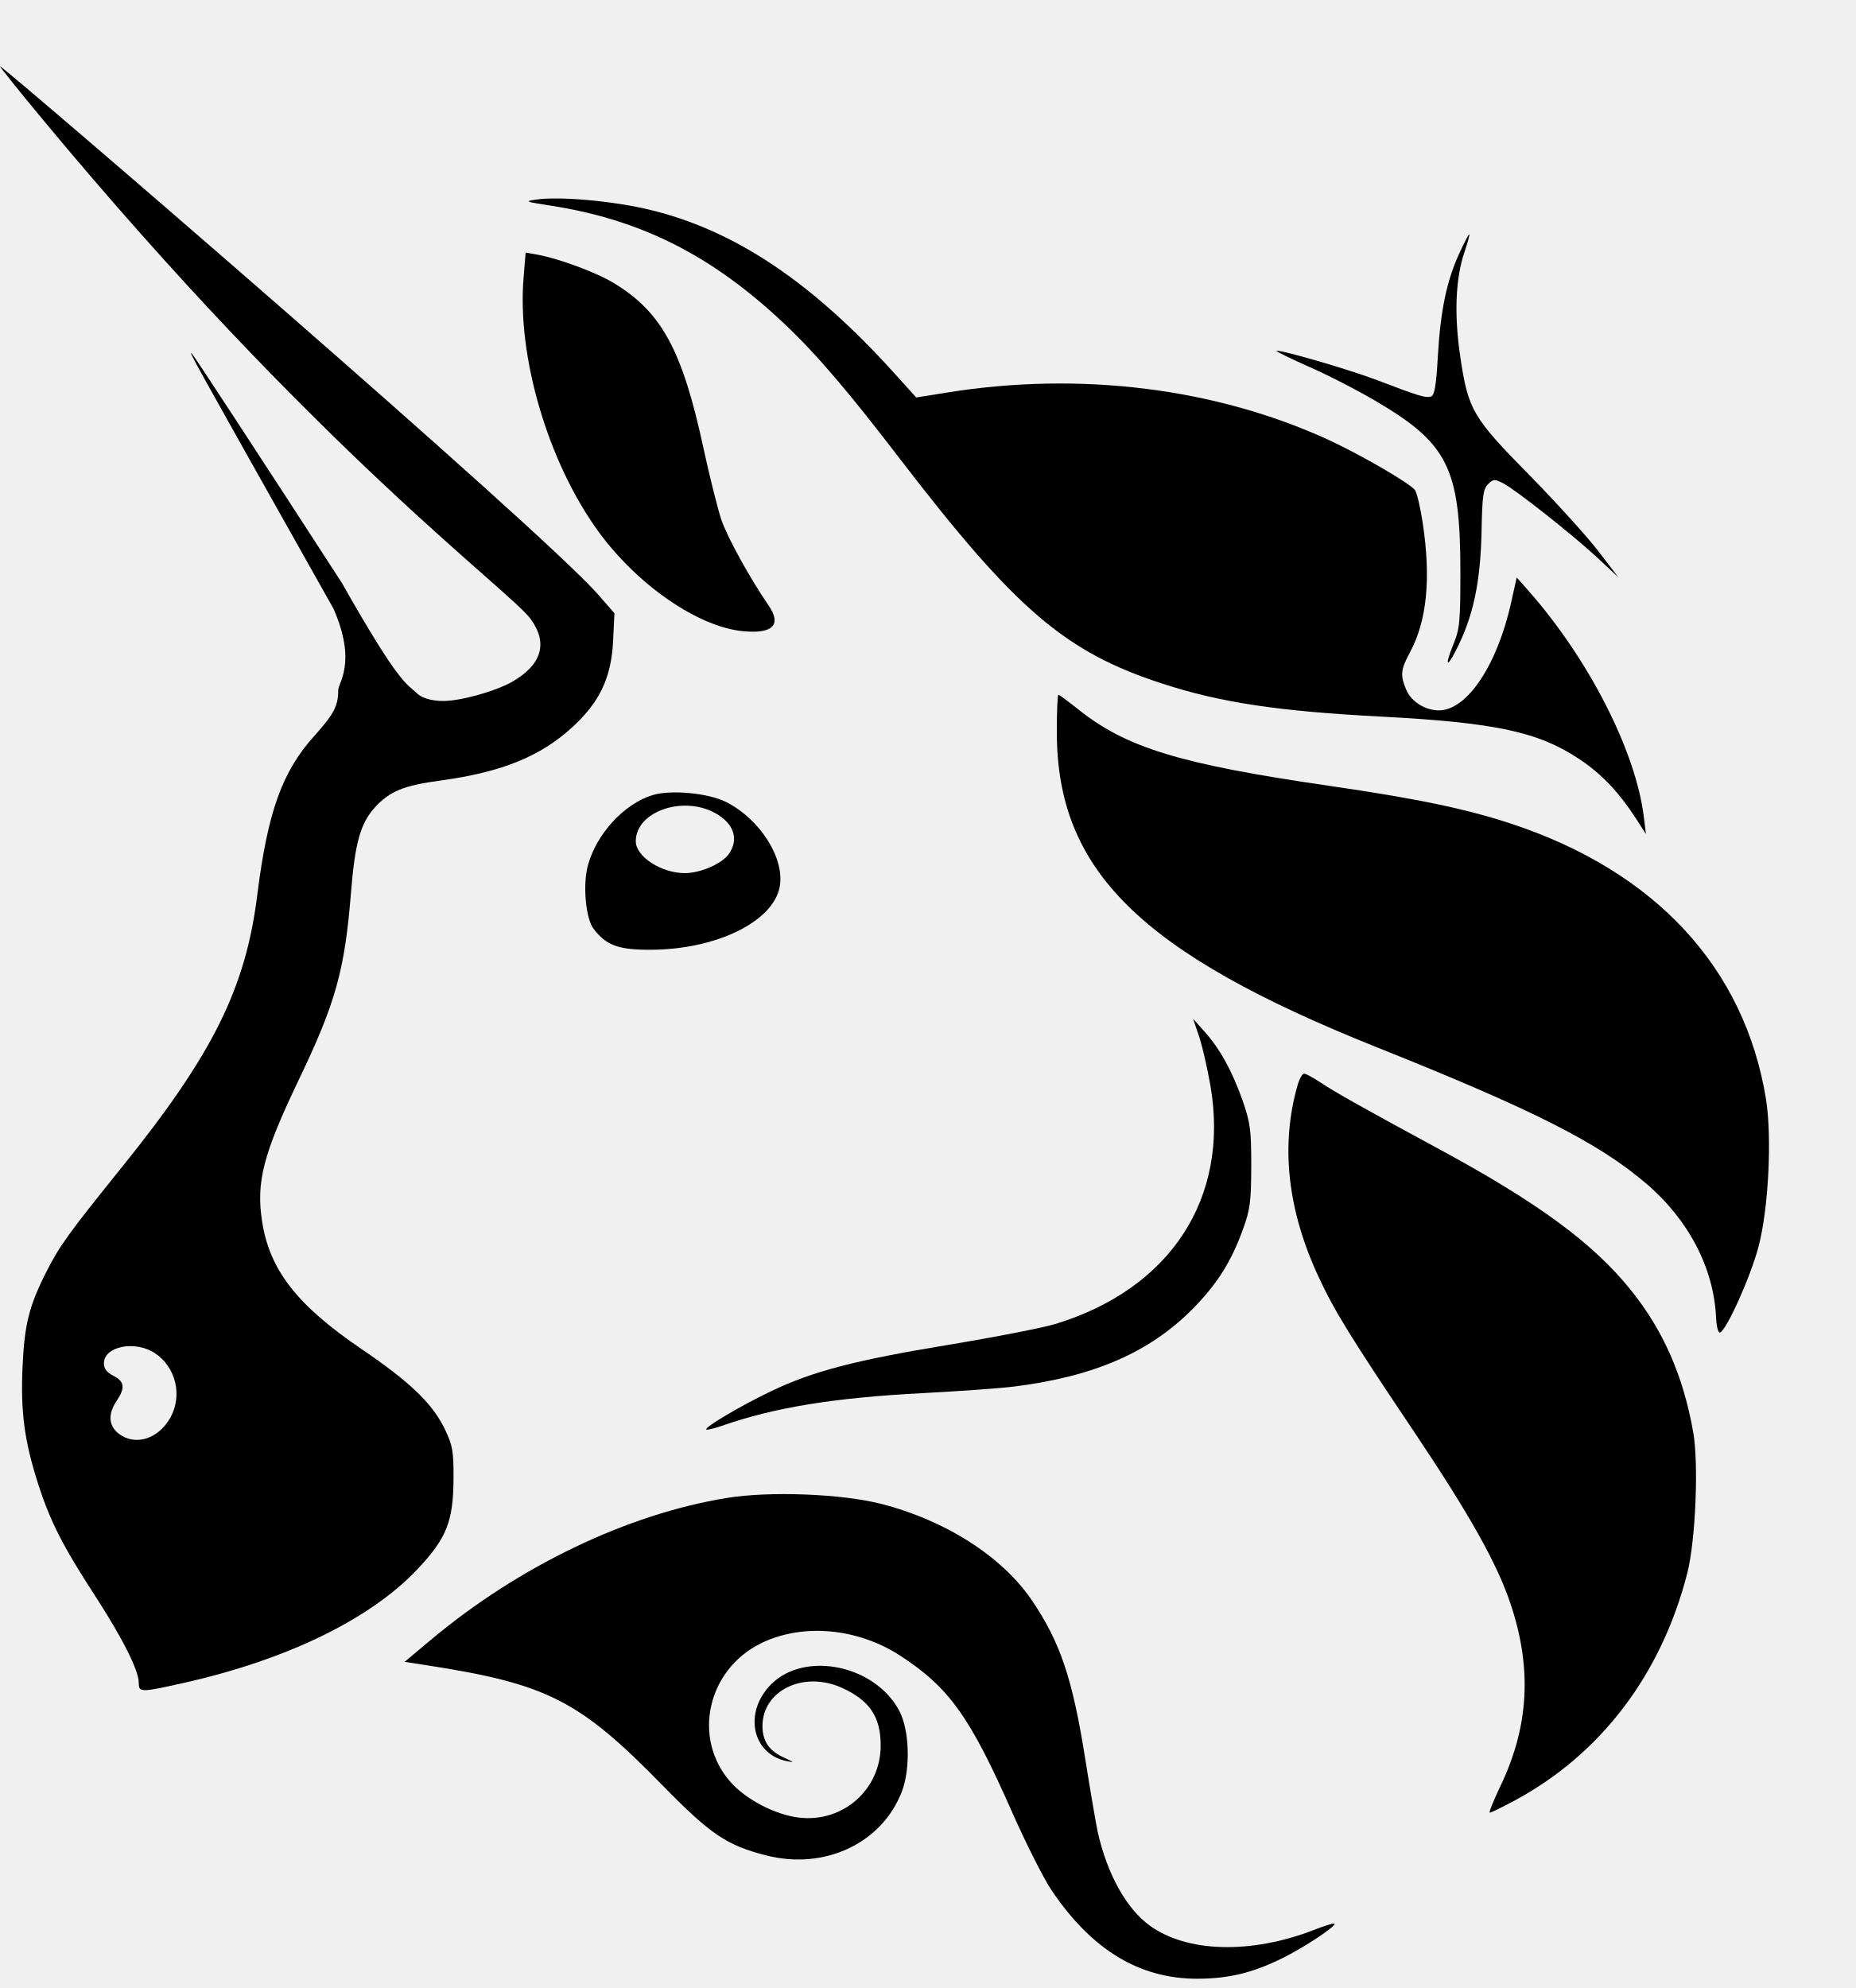
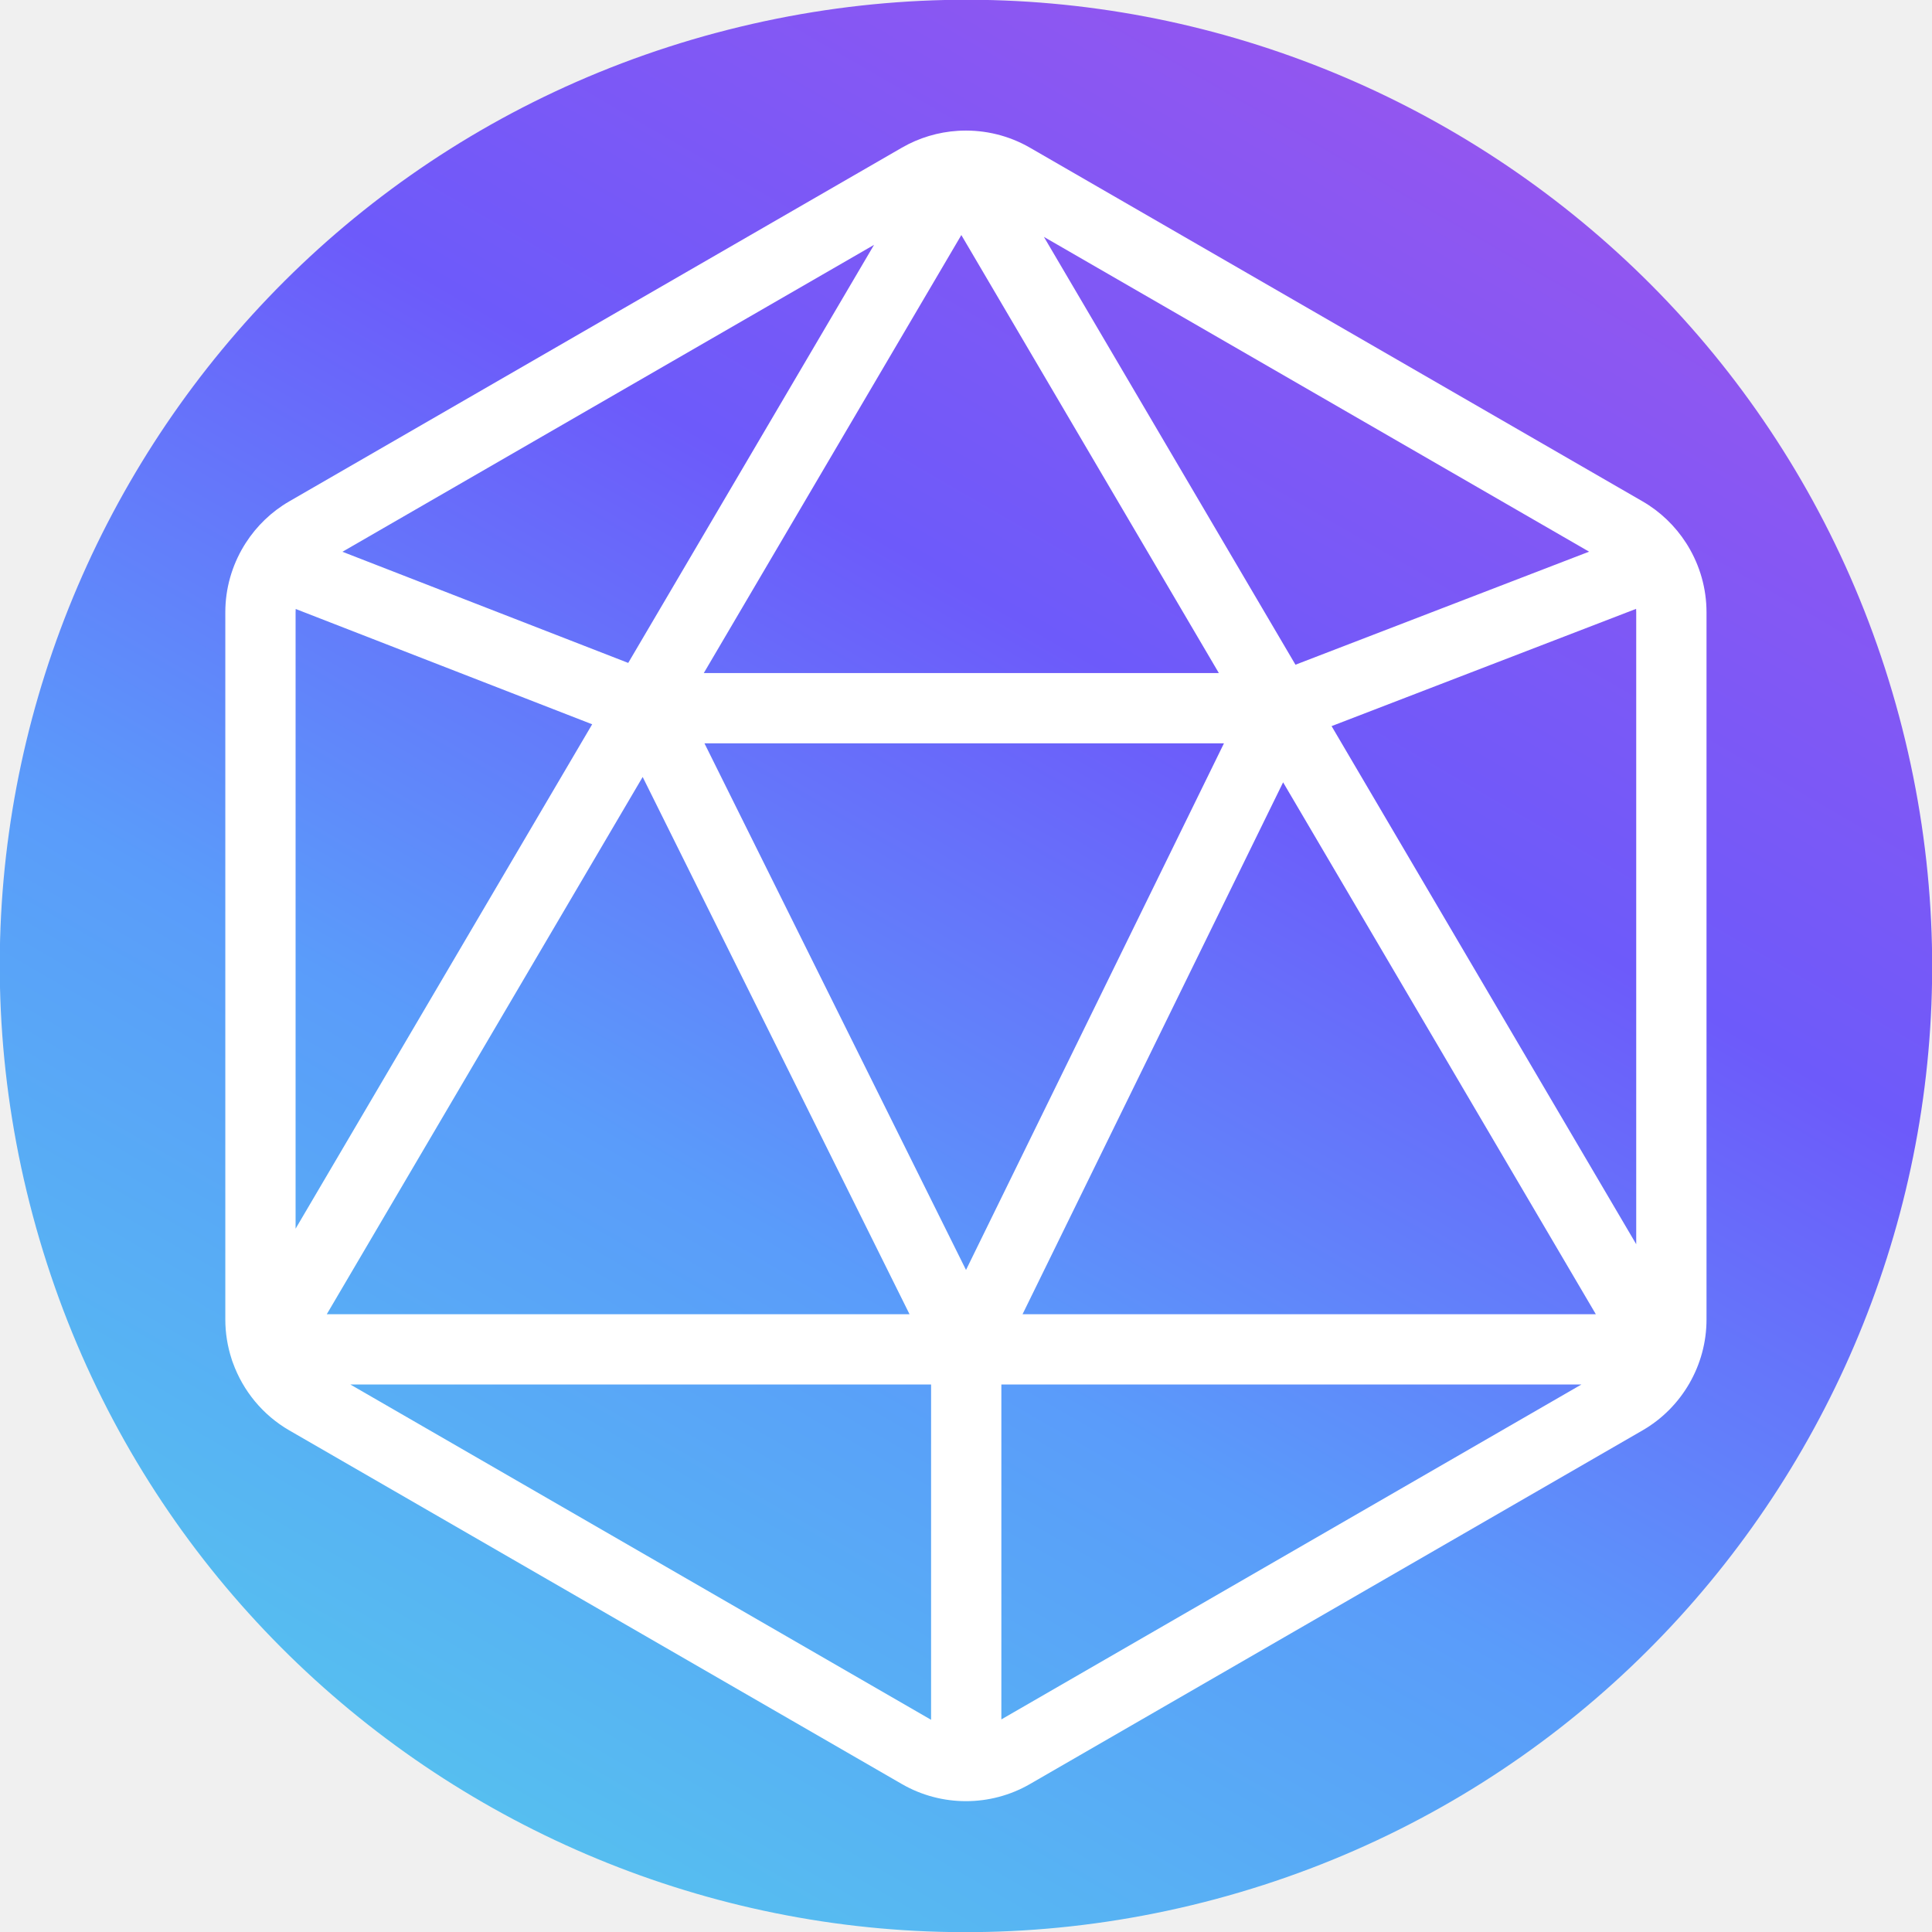
- <svg xmlns="http://www.w3.org/2000/svg" width="14" height="15" viewBox="0 0 14 15" fill="black">
-   <g style="mix-blend-mode:darken">
-     <path d="M4.152 1.551C3.964 1.522 3.956 1.519 4.045 1.506C4.214 1.48 4.615 1.515 4.891 1.58C5.535 1.732 6.121 2.122 6.747 2.815L6.913 2.999L7.151 2.961C8.153 2.801 9.172 2.928 10.024 3.319C10.259 3.427 10.629 3.641 10.675 3.696C10.69 3.714 10.717 3.827 10.735 3.947C10.798 4.365 10.767 4.684 10.638 4.923C10.568 5.053 10.564 5.094 10.611 5.206C10.649 5.294 10.753 5.36 10.857 5.36C11.069 5.36 11.297 5.019 11.402 4.546L11.444 4.357L11.527 4.451C11.983 4.965 12.342 5.665 12.403 6.163L12.419 6.293L12.343 6.175C12.211 5.972 12.078 5.833 11.908 5.722C11.602 5.521 11.279 5.452 10.422 5.407C9.648 5.367 9.21 5.301 8.776 5.16C8.037 4.921 7.665 4.602 6.787 3.458C6.397 2.949 6.157 2.668 5.917 2.442C5.372 1.927 4.837 1.657 4.152 1.551Z" />
-     <path d="M10.849 2.686C10.869 2.346 10.915 2.121 11.009 1.916C11.046 1.835 11.08 1.768 11.086 1.768C11.091 1.768 11.075 1.828 11.05 1.901C10.982 2.101 10.971 2.373 11.018 2.69C11.077 3.092 11.111 3.15 11.539 3.584C11.739 3.788 11.972 4.045 12.057 4.155L12.211 4.356L12.057 4.212C11.869 4.037 11.436 3.695 11.341 3.646C11.277 3.614 11.267 3.614 11.228 3.653C11.191 3.689 11.184 3.743 11.179 3.999C11.171 4.398 11.116 4.654 10.984 4.91C10.913 5.048 10.902 5.019 10.966 4.862C11.014 4.746 11.019 4.694 11.019 4.308C11.018 3.533 10.925 3.346 10.382 3.027C10.245 2.946 10.018 2.829 9.878 2.768C9.739 2.706 9.628 2.652 9.632 2.648C9.647 2.633 10.177 2.787 10.39 2.868C10.708 2.99 10.76 3.005 10.799 2.991C10.824 2.981 10.837 2.906 10.849 2.686Z" />
-     <path d="M4.517 4.013C4.136 3.491 3.899 2.69 3.951 2.091L3.966 1.906L4.053 1.921C4.217 1.951 4.498 2.055 4.63 2.135C4.991 2.353 5.148 2.64 5.307 3.378C5.354 3.594 5.415 3.839 5.443 3.922C5.488 4.055 5.66 4.366 5.799 4.568C5.899 4.714 5.833 4.783 5.611 4.763C5.272 4.733 4.813 4.418 4.517 4.013Z" />
-     <path d="M10.386 7.901C8.602 7.187 7.974 6.567 7.974 5.522C7.974 5.368 7.979 5.242 7.986 5.242C7.992 5.242 8.061 5.293 8.139 5.355C8.501 5.643 8.906 5.766 10.027 5.929C10.688 6.025 11.059 6.102 11.402 6.215C12.49 6.574 13.164 7.302 13.325 8.294C13.371 8.583 13.344 9.123 13.268 9.408C13.209 9.633 13.026 10.039 12.978 10.054C12.964 10.059 12.951 10.008 12.948 9.938C12.93 9.566 12.74 9.203 12.422 8.931C12.06 8.622 11.575 8.376 10.386 7.901Z" />
-     <path d="M9.134 8.197C9.111 8.065 9.073 7.896 9.048 7.822L9.002 7.687L9.087 7.782C9.204 7.912 9.296 8.079 9.375 8.302C9.434 8.472 9.441 8.522 9.441 8.798C9.44 9.069 9.433 9.126 9.377 9.279C9.29 9.52 9.182 9.69 9.001 9.874C8.675 10.204 8.256 10.386 7.651 10.462C7.546 10.475 7.24 10.497 6.971 10.511C6.292 10.546 5.845 10.619 5.444 10.759C5.386 10.779 5.335 10.791 5.329 10.786C5.313 10.77 5.587 10.608 5.812 10.5C6.13 10.347 6.447 10.264 7.157 10.147C7.508 10.089 7.87 10.018 7.962 9.99C8.83 9.726 9.277 9.043 9.134 8.197Z" />
-     <path d="M9.952 9.641C9.715 9.135 9.66 8.646 9.79 8.19C9.804 8.141 9.826 8.101 9.84 8.101C9.853 8.101 9.909 8.131 9.964 8.168C10.073 8.241 10.292 8.364 10.876 8.68C11.604 9.075 12.02 9.38 12.302 9.73C12.549 10.035 12.702 10.384 12.776 10.808C12.818 11.049 12.793 11.628 12.731 11.87C12.535 12.634 12.08 13.234 11.431 13.584C11.336 13.635 11.251 13.677 11.241 13.677C11.232 13.678 11.267 13.59 11.318 13.483C11.537 13.029 11.562 12.588 11.396 12.097C11.295 11.796 11.089 11.429 10.673 10.808C10.189 10.087 10.071 9.895 9.952 9.641Z" />
-     <path d="M3.25 12.374C3.913 11.818 4.736 11.423 5.487 11.302C5.81 11.25 6.349 11.271 6.648 11.347C7.128 11.469 7.558 11.742 7.781 12.068C7.999 12.387 8.093 12.664 8.19 13.282C8.229 13.525 8.271 13.77 8.283 13.825C8.356 14.145 8.499 14.401 8.675 14.529C8.956 14.733 9.439 14.746 9.914 14.562C9.994 14.53 10.064 14.509 10.069 14.514C10.086 14.531 9.847 14.69 9.678 14.774C9.451 14.886 9.271 14.93 9.031 14.93C8.596 14.93 8.235 14.71 7.934 14.262C7.874 14.173 7.741 13.909 7.637 13.674C7.319 12.953 7.162 12.733 6.793 12.493C6.471 12.283 6.056 12.246 5.744 12.398C5.335 12.598 5.22 13.118 5.514 13.448C5.631 13.579 5.848 13.692 6.026 13.714C6.359 13.755 6.645 13.504 6.645 13.17C6.645 12.953 6.561 12.829 6.35 12.734C6.061 12.605 5.752 12.756 5.753 13.025C5.754 13.14 5.804 13.212 5.92 13.264C5.994 13.298 5.996 13.3 5.935 13.288C5.671 13.233 5.609 12.916 5.821 12.706C6.077 12.454 6.605 12.565 6.786 12.91C6.862 13.055 6.871 13.343 6.805 13.517C6.656 13.907 6.223 14.112 5.783 14C5.484 13.924 5.362 13.842 5.001 13.473C4.374 12.831 4.131 12.706 3.227 12.566L3.053 12.539L3.25 12.374Z" />
-     <path fill-rule="evenodd" clip-rule="evenodd" d="M0.308 0.884C2.402 3.41 3.845 4.452 4.005 4.672C4.137 4.854 4.087 5.018 3.861 5.146C3.735 5.217 3.475 5.289 3.346 5.289C3.199 5.289 3.148 5.233 3.148 5.233C3.063 5.153 3.015 5.167 2.578 4.396C1.972 3.46 1.464 2.684 1.45 2.671C1.418 2.641 1.419 2.642 2.517 4.594C2.694 5.001 2.552 5.15 2.552 5.208C2.552 5.326 2.519 5.388 2.373 5.551C2.129 5.821 2.02 6.125 1.941 6.754C1.853 7.459 1.605 7.957 0.917 8.81C0.515 9.309 0.449 9.4 0.347 9.602C0.219 9.855 0.184 9.997 0.17 10.316C0.155 10.655 0.184 10.873 0.288 11.197C0.379 11.48 0.474 11.666 0.717 12.04C0.926 12.363 1.047 12.603 1.047 12.697C1.047 12.771 1.061 12.771 1.386 12.698C2.163 12.524 2.794 12.217 3.149 11.841C3.369 11.608 3.42 11.48 3.422 11.161C3.423 10.953 3.416 10.909 3.359 10.789C3.267 10.594 3.099 10.431 2.728 10.179C2.243 9.85 2.035 9.584 1.978 9.219C1.931 8.919 1.986 8.708 2.254 8.148C2.532 7.569 2.601 7.322 2.648 6.739C2.678 6.362 2.719 6.213 2.828 6.093C2.942 5.969 3.044 5.927 3.326 5.889C3.785 5.826 4.077 5.708 4.317 5.488C4.525 5.298 4.612 5.114 4.626 4.837L4.636 4.627L4.519 4.493C4.098 4.004 0.026 0.5 0 0.5C-0.005 0.5 0.133 0.673 0.308 0.884ZM1.284 10.699C1.379 10.531 1.328 10.316 1.169 10.21C1.018 10.111 0.784 10.158 0.784 10.287C0.784 10.327 0.806 10.356 0.856 10.381C0.94 10.424 0.946 10.472 0.88 10.57C0.813 10.67 0.819 10.757 0.895 10.817C1.018 10.912 1.192 10.86 1.284 10.699Z" />
-     <path fill-rule="evenodd" clip-rule="evenodd" d="M4.925 5.999C4.71 6.064 4.501 6.291 4.436 6.529C4.396 6.674 4.419 6.929 4.478 7.007C4.574 7.134 4.666 7.168 4.917 7.166C5.407 7.163 5.833 6.954 5.883 6.692C5.923 6.478 5.736 6.181 5.478 6.051C5.345 5.984 5.062 5.957 4.925 5.999ZM5.499 6.444C5.574 6.337 5.541 6.222 5.412 6.144C5.168 5.995 4.797 6.118 4.797 6.348C4.797 6.463 4.99 6.588 5.167 6.588C5.285 6.588 5.446 6.518 5.499 6.444Z" />
-   </g>
+ <svg xmlns="http://www.w3.org/2000/svg" width="41.766" height="41.766" version="1.1" viewBox="0 0 1044.2 1044.2" xml:space="preserve">
+   <defs>
+     <linearGradient id="b" x1="-64.606" x2="979.55" y1="191.06" y2="191.06" gradientTransform="rotate(-59.997 776.47 300.61)" gradientUnits="userSpaceOnUse">
+       <stop stop-color="#56bef0" offset="0" />
+       <stop stop-color="#5a9cfa" offset=".33" />
+       <stop stop-color="#6d5afa" offset=".67" />
+       <stop stop-color="#9256f0" offset="1" />
+     </linearGradient>
+   </defs>
+   <path d="m386.98 17.784a522.08 522.08 0 0 1 639.4 369.19 522.08 522.08 0 0 1-369.2 639.4 522.08 522.08 0 0 1-639.4-369.2 522.08 522.08 0 0 1 369.19-639.4z" fill="url(#b)" style="mix-blend-mode:normal" />
+   <path d="m541.21 929.3v-181h313.49zm-351.84-181h313.86v181.21zm150.17-390.01-154.46-60.07 287.32-165.88zm360.63 0.973-135.97-231.24 294.67 170.14zm-6.682 63.566 169.03 287.49h-309.86zm-201.9 287.49h-314.98l170.74-290.39zm-111.21-346.54 139.2-236.74 139.19 236.74zm141.73 322.6-141.36-284.62h280.77zm362.23-355.51v341.6l-164.65-280.02 164.59-63.377c0.035 0.597 0.06 1.195 0.06 1.798zm-724.58 0c0-0.578 0.027-1.154 0.059-1.728l160.24 62.317-160.3 272.62zm-33.879 405.68c5.47 15.174 16.15 28.264 30.492 36.545l331.09 191.15c10.67 6.16 22.63 9.24 34.593 9.24 11.96 0 23.924-3.08 34.593-9.24l331.09-191.15c21.337-12.318 34.592-35.277 34.592-59.916v-382.3c0-12.792-3.58-25.128-10.004-35.761a18.258 18.258 0 0 0-1.043-1.672c-5.87-9.123-13.873-16.899-23.545-22.484l-331.09-191.15c-11.37-6.566-24.208-9.631-36.95-9.2-0.037 0-0.074-3e-3 -0.112-3e-3 -0.61 0-1.214 0.04-1.814 0.096a69.105 69.105 0 0 0-30.31 9.105l-331.09 191.15c-9.67 5.584-17.674 13.357-23.541 22.477a19.4 19.4 0 0 0-1.074 1.72c-6.406 10.624-9.977 22.944-9.977 35.72v382.3c0 7.31 1.175 14.468 3.372 21.248a19.3 19.3 0 0 0 0.728 2.125" fill="#fff" />
</svg>
